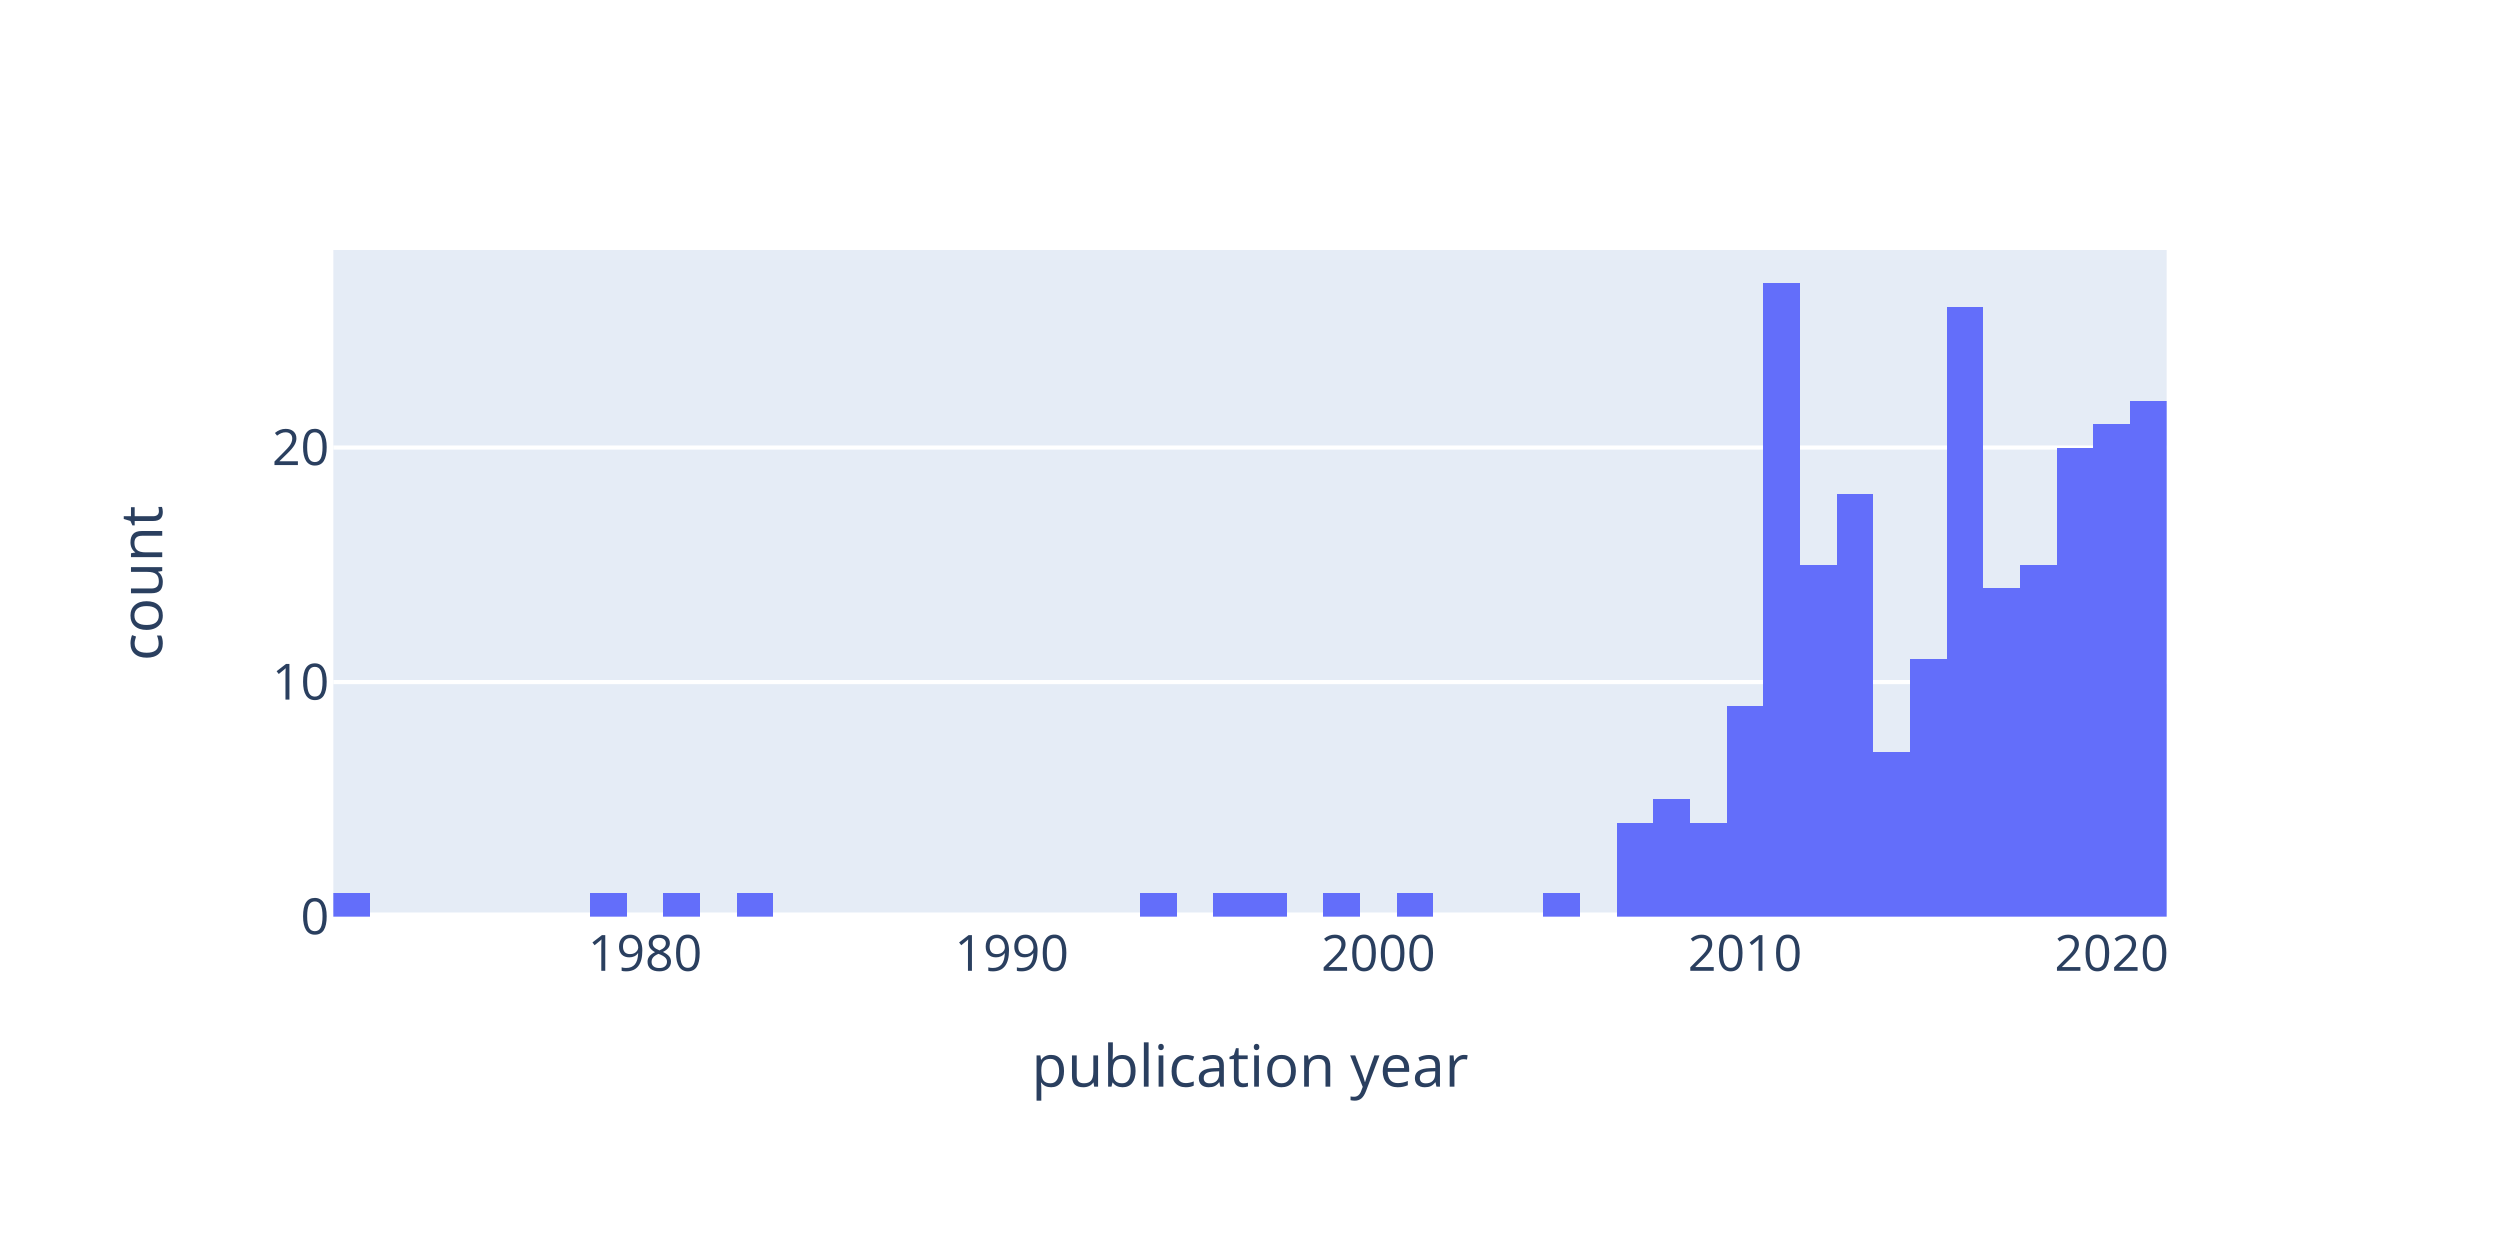
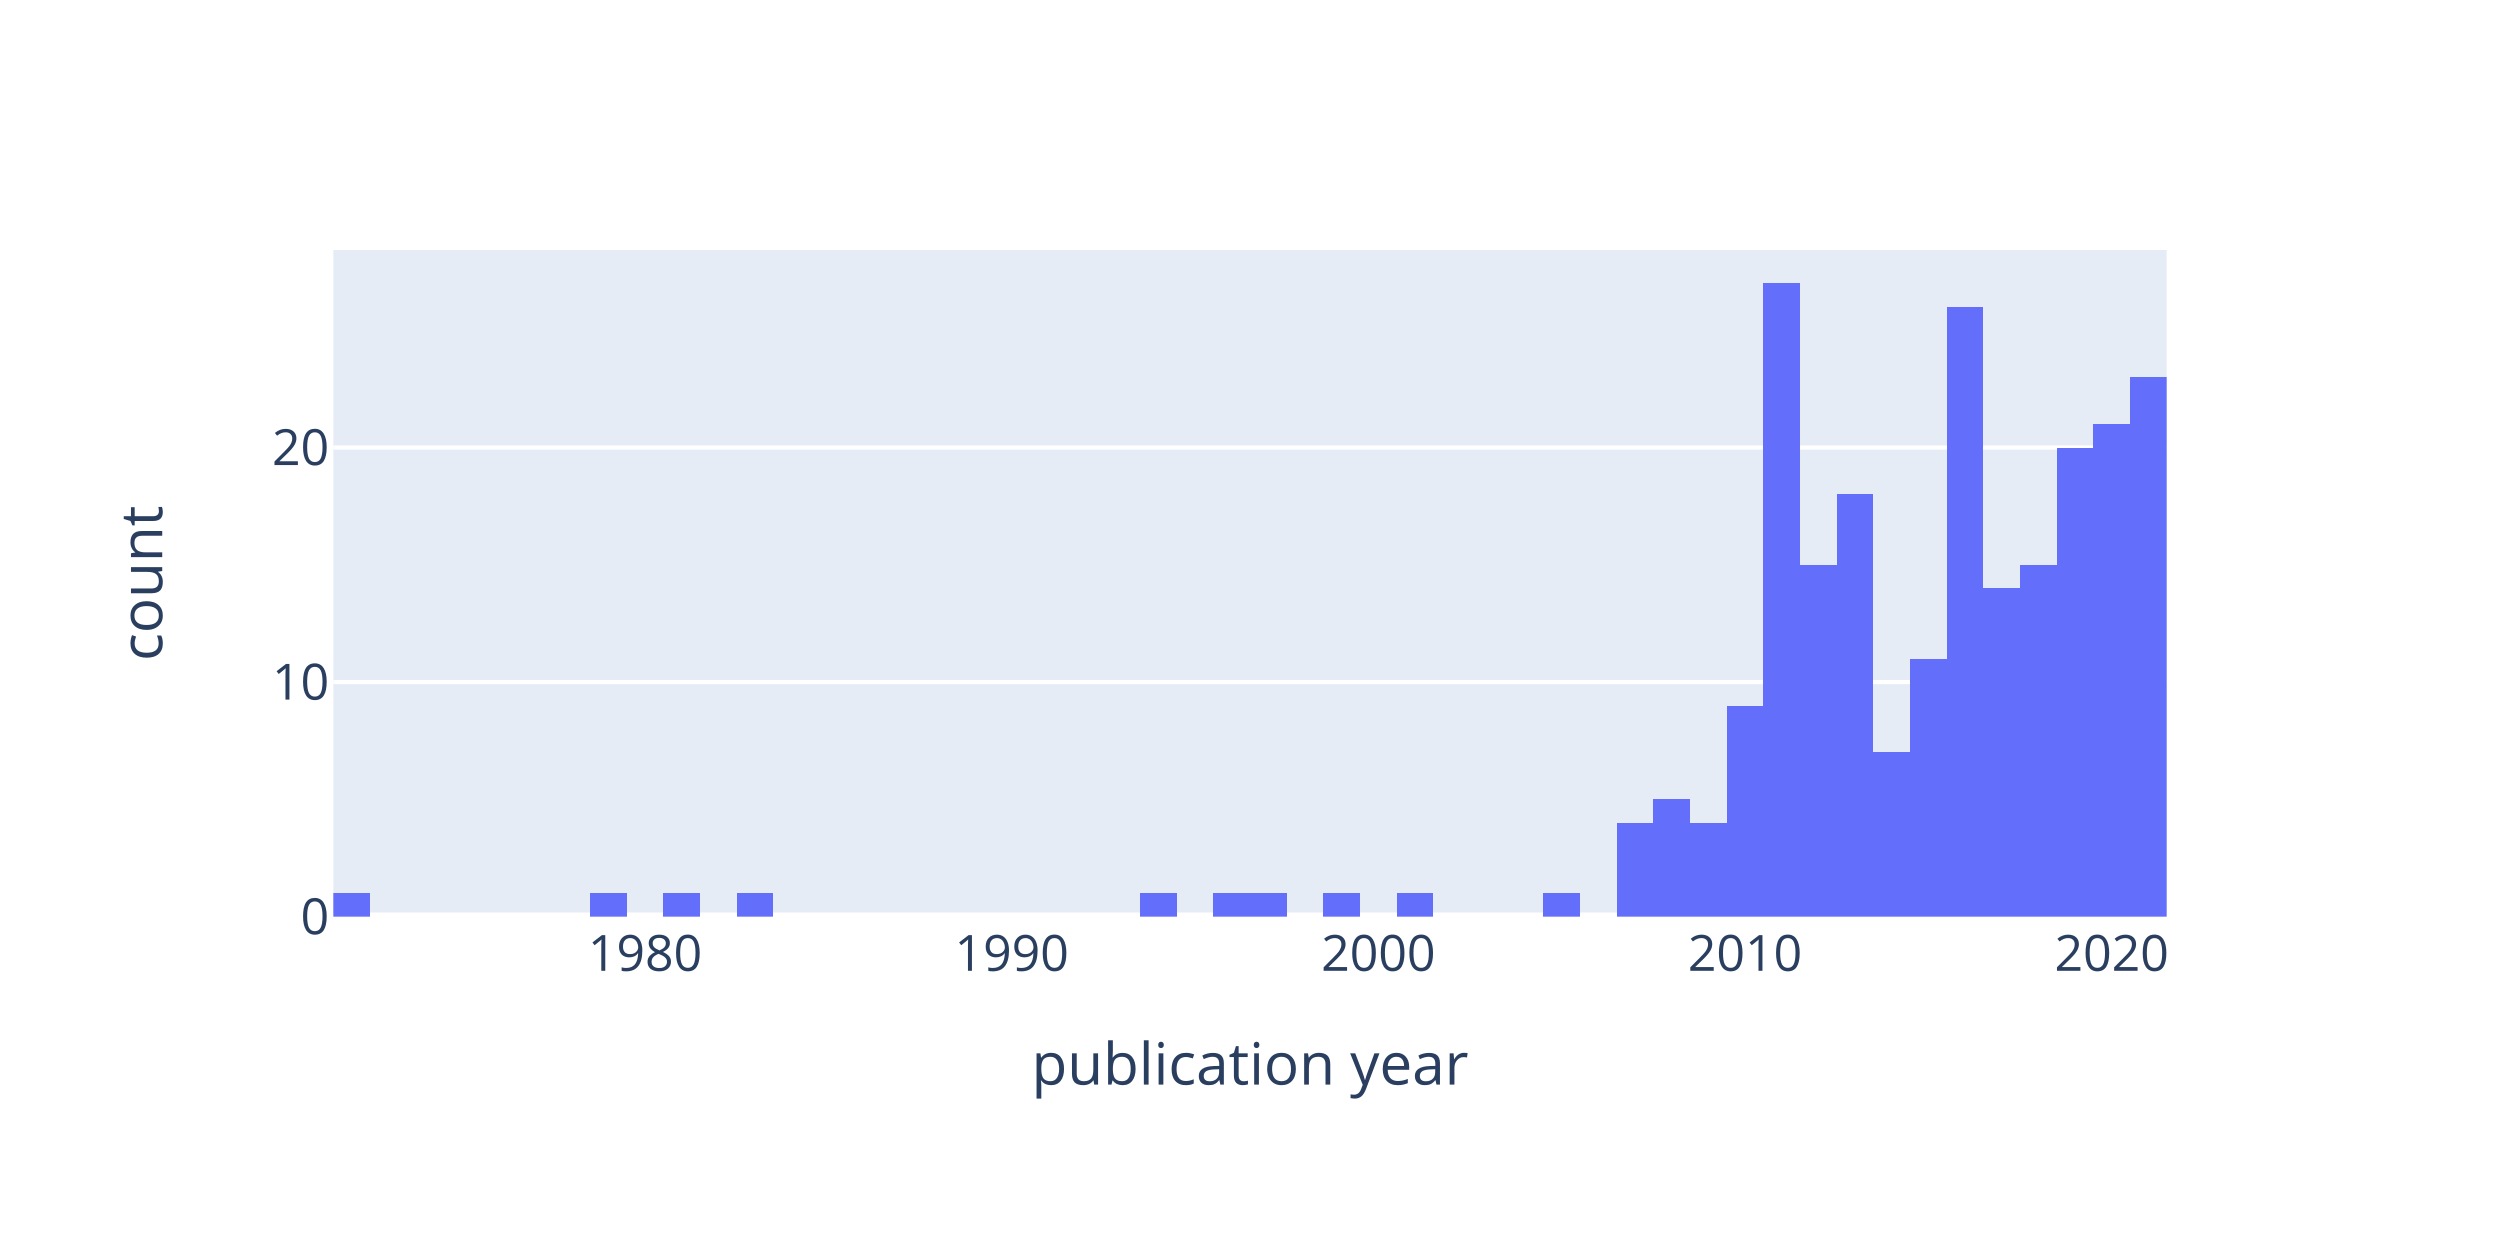
<svg xmlns="http://www.w3.org/2000/svg" class="main-svg" width="600" height="300" style="" viewBox="0 0 600 300">
  <rect x="0" y="0" width="600" height="300" style="fill: rgb(255, 255, 255); fill-opacity: 1;" />
-   <defs id="defs-139586">
+   <defs id="defs-0890dd">
    <g class="clips">
-       <clipPath id="clip139586xyplot" class="plotclip">
+       <clipPath id="clip0890ddxyplot" class="plotclip">
        <rect width="440" height="160" />
      </clipPath>
-       <clipPath class="axesclip" id="clip139586x">
+       <clipPath class="axesclip" id="clip0890ddx">
        <rect x="80" y="0" width="440" height="300" />
      </clipPath>
-       <clipPath class="axesclip" id="clip139586y">
+       <clipPath class="axesclip" id="clip0890ddy">
        <rect x="0" y="60" width="600" height="160" />
      </clipPath>
-       <clipPath class="axesclip" id="clip139586xy">
+       <clipPath class="axesclip" id="clip0890ddxy">
        <rect x="80" y="60" width="440" height="160" />
      </clipPath>
    </g>
    <g class="gradients" />
+     <g class="patterns" />
  </defs>
  <g class="bglayer">
    <rect class="bg" x="80" y="60" width="440" height="160" style="fill: rgb(229, 236, 246); fill-opacity: 1; stroke-width: 0;" />
  </g>
  <g class="layer-below">
    <g class="imagelayer" />
    <g class="shapelayer" />
  </g>
  <g class="cartesianlayer">
    <g class="subplot xy">
      <g class="layer-subplot">
        <g class="shapelayer" />
        <g class="imagelayer" />
      </g>
      <g class="gridlayer">
        <g class="x" />
        <g class="y">
          <path class="ygrid crisp" transform="translate(0,163.7)" d="M80,0h440" style="stroke: rgb(255, 255, 255); stroke-opacity: 1; stroke-width: 1px;" />
          <path class="ygrid crisp" transform="translate(0,107.41)" d="M80,0h440" style="stroke: rgb(255, 255, 255); stroke-opacity: 1; stroke-width: 1px;" />
        </g>
      </g>
      <g class="zerolinelayer">
        <path class="yzl zl crisp" transform="translate(0,220)" d="M80,0h440" style="stroke: rgb(255, 255, 255); stroke-opacity: 1; stroke-width: 2px;" />
      </g>
      <path class="xlines-below" />
      <path class="ylines-below" />
      <g class="overlines-below" />
      <g class="xaxislayer-below" />
      <g class="yaxislayer-below" />
      <g class="overaxes-below" />
-       <g class="plot" transform="translate(80,60)" clip-path="url('#clip139586xyplot')">
+       <g class="plot" transform="translate(80,60)" clip-path="url(#clip0890ddxyplot)">
        <g class="barlayer mlayer">
          <g class="trace bars" shape-rendering="crispEdges" style="opacity: 1;">
            <g class="points">
              <g class="point">
                <path d="M0,160V154.37H8.8V160Z" style="vector-effect: non-scaling-stroke; opacity: 1; stroke-width: 0px; fill: rgb(99, 110, 250); fill-opacity: 1;" />
              </g>
              <g class="point">
                <path d="M0,0Z" style="vector-effect: non-scaling-stroke; opacity: 1; stroke-width: 0px; fill: rgb(99, 110, 250); fill-opacity: 1;" />
              </g>
              <g class="point">
                <path d="M0,0Z" style="vector-effect: non-scaling-stroke; opacity: 1; stroke-width: 0px; fill: rgb(99, 110, 250); fill-opacity: 1;" />
              </g>
              <g class="point">
                <path d="M0,0Z" style="vector-effect: non-scaling-stroke; opacity: 1; stroke-width: 0px; fill: rgb(99, 110, 250); fill-opacity: 1;" />
              </g>
              <g class="point">
                <path d="M0,0Z" style="vector-effect: non-scaling-stroke; opacity: 1; stroke-width: 0px; fill: rgb(99, 110, 250); fill-opacity: 1;" />
              </g>
              <g class="point">
                <path d="M0,0Z" style="vector-effect: non-scaling-stroke; opacity: 1; stroke-width: 0px; fill: rgb(99, 110, 250); fill-opacity: 1;" />
              </g>
              <g class="point">
                <path d="M0,0Z" style="vector-effect: non-scaling-stroke; opacity: 1; stroke-width: 0px; fill: rgb(99, 110, 250); fill-opacity: 1;" />
              </g>
              <g class="point">
                <path d="M61.6,160V154.37H70.4V160Z" style="vector-effect: non-scaling-stroke; opacity: 1; stroke-width: 0px; fill: rgb(99, 110, 250); fill-opacity: 1;" />
              </g>
              <g class="point">
                <path d="M0,0Z" style="vector-effect: non-scaling-stroke; opacity: 1; stroke-width: 0px; fill: rgb(99, 110, 250); fill-opacity: 1;" />
              </g>
              <g class="point">
                <path d="M79.2,160V154.37H88V160Z" style="vector-effect: non-scaling-stroke; opacity: 1; stroke-width: 0px; fill: rgb(99, 110, 250); fill-opacity: 1;" />
              </g>
              <g class="point">
                <path d="M0,0Z" style="vector-effect: non-scaling-stroke; opacity: 1; stroke-width: 0px; fill: rgb(99, 110, 250); fill-opacity: 1;" />
              </g>
              <g class="point">
                <path d="M96.8,160V154.37H105.6V160Z" style="vector-effect: non-scaling-stroke; opacity: 1; stroke-width: 0px; fill: rgb(99, 110, 250); fill-opacity: 1;" />
              </g>
              <g class="point">
                <path d="M0,0Z" style="vector-effect: non-scaling-stroke; opacity: 1; stroke-width: 0px; fill: rgb(99, 110, 250); fill-opacity: 1;" />
              </g>
              <g class="point">
                <path d="M0,0Z" style="vector-effect: non-scaling-stroke; opacity: 1; stroke-width: 0px; fill: rgb(99, 110, 250); fill-opacity: 1;" />
              </g>
              <g class="point">
                <path d="M0,0Z" style="vector-effect: non-scaling-stroke; opacity: 1; stroke-width: 0px; fill: rgb(99, 110, 250); fill-opacity: 1;" />
              </g>
              <g class="point">
                <path d="M0,0Z" style="vector-effect: non-scaling-stroke; opacity: 1; stroke-width: 0px; fill: rgb(99, 110, 250); fill-opacity: 1;" />
              </g>
              <g class="point">
                <path d="M0,0Z" style="vector-effect: non-scaling-stroke; opacity: 1; stroke-width: 0px; fill: rgb(99, 110, 250); fill-opacity: 1;" />
              </g>
              <g class="point">
                <path d="M0,0Z" style="vector-effect: non-scaling-stroke; opacity: 1; stroke-width: 0px; fill: rgb(99, 110, 250); fill-opacity: 1;" />
              </g>
              <g class="point">
                <path d="M0,0Z" style="vector-effect: non-scaling-stroke; opacity: 1; stroke-width: 0px; fill: rgb(99, 110, 250); fill-opacity: 1;" />
              </g>
              <g class="point">
                <path d="M0,0Z" style="vector-effect: non-scaling-stroke; opacity: 1; stroke-width: 0px; fill: rgb(99, 110, 250); fill-opacity: 1;" />
              </g>
              <g class="point">
                <path d="M0,0Z" style="vector-effect: non-scaling-stroke; opacity: 1; stroke-width: 0px; fill: rgb(99, 110, 250); fill-opacity: 1;" />
              </g>
              <g class="point">
                <path d="M0,0Z" style="vector-effect: non-scaling-stroke; opacity: 1; stroke-width: 0px; fill: rgb(99, 110, 250); fill-opacity: 1;" />
              </g>
              <g class="point">
                <path d="M193.6,160V154.37H202.4V160Z" style="vector-effect: non-scaling-stroke; opacity: 1; stroke-width: 0px; fill: rgb(99, 110, 250); fill-opacity: 1;" />
              </g>
              <g class="point">
                <path d="M0,0Z" style="vector-effect: non-scaling-stroke; opacity: 1; stroke-width: 0px; fill: rgb(99, 110, 250); fill-opacity: 1;" />
              </g>
              <g class="point">
                <path d="M211.2,160V154.37H220V160Z" style="vector-effect: non-scaling-stroke; opacity: 1; stroke-width: 0px; fill: rgb(99, 110, 250); fill-opacity: 1;" />
              </g>
              <g class="point">
                <path d="M220,160V154.37H228.8V160Z" style="vector-effect: non-scaling-stroke; opacity: 1; stroke-width: 0px; fill: rgb(99, 110, 250); fill-opacity: 1;" />
              </g>
              <g class="point">
                <path d="M0,0Z" style="vector-effect: non-scaling-stroke; opacity: 1; stroke-width: 0px; fill: rgb(99, 110, 250); fill-opacity: 1;" />
              </g>
              <g class="point">
                <path d="M237.6,160V154.37H246.4V160Z" style="vector-effect: non-scaling-stroke; opacity: 1; stroke-width: 0px; fill: rgb(99, 110, 250); fill-opacity: 1;" />
              </g>
              <g class="point">
                <path d="M0,0Z" style="vector-effect: non-scaling-stroke; opacity: 1; stroke-width: 0px; fill: rgb(99, 110, 250); fill-opacity: 1;" />
              </g>
              <g class="point">
                <path d="M255.2,160V154.37H264V160Z" style="vector-effect: non-scaling-stroke; opacity: 1; stroke-width: 0px; fill: rgb(99, 110, 250); fill-opacity: 1;" />
              </g>
              <g class="point">
                <path d="M0,0Z" style="vector-effect: non-scaling-stroke; opacity: 1; stroke-width: 0px; fill: rgb(99, 110, 250); fill-opacity: 1;" />
              </g>
              <g class="point">
                <path d="M0,0Z" style="vector-effect: non-scaling-stroke; opacity: 1; stroke-width: 0px; fill: rgb(99, 110, 250); fill-opacity: 1;" />
              </g>
              <g class="point">
                <path d="M0,0Z" style="vector-effect: non-scaling-stroke; opacity: 1; stroke-width: 0px; fill: rgb(99, 110, 250); fill-opacity: 1;" />
              </g>
              <g class="point">
                <path d="M290.4,160V154.37H299.2V160Z" style="vector-effect: non-scaling-stroke; opacity: 1; stroke-width: 0px; fill: rgb(99, 110, 250); fill-opacity: 1;" />
              </g>
              <g class="point">
                <path d="M0,0Z" style="vector-effect: non-scaling-stroke; opacity: 1; stroke-width: 0px; fill: rgb(99, 110, 250); fill-opacity: 1;" />
              </g>
              <g class="point">
                <path d="M308,160V137.48H316.8V160Z" style="vector-effect: non-scaling-stroke; opacity: 1; stroke-width: 0px; fill: rgb(99, 110, 250); fill-opacity: 1;" />
              </g>
              <g class="point">
                <path d="M316.8,160V131.85H325.6V160Z" style="vector-effect: non-scaling-stroke; opacity: 1; stroke-width: 0px; fill: rgb(99, 110, 250); fill-opacity: 1;" />
              </g>
              <g class="point">
                <path d="M325.6,160V137.48H334.4V160Z" style="vector-effect: non-scaling-stroke; opacity: 1; stroke-width: 0px; fill: rgb(99, 110, 250); fill-opacity: 1;" />
              </g>
              <g class="point">
                <path d="M334.4,160V109.33H343.2V160Z" style="vector-effect: non-scaling-stroke; opacity: 1; stroke-width: 0px; fill: rgb(99, 110, 250); fill-opacity: 1;" />
              </g>
              <g class="point">
                <path d="M343.2,160V8H352V160Z" style="vector-effect: non-scaling-stroke; opacity: 1; stroke-width: 0px; fill: rgb(99, 110, 250); fill-opacity: 1;" />
              </g>
              <g class="point">
                <path d="M352,160V75.56H360.8V160Z" style="vector-effect: non-scaling-stroke; opacity: 1; stroke-width: 0px; fill: rgb(99, 110, 250); fill-opacity: 1;" />
              </g>
              <g class="point">
                <path d="M360.8,160V58.67H369.6V160Z" style="vector-effect: non-scaling-stroke; opacity: 1; stroke-width: 0px; fill: rgb(99, 110, 250); fill-opacity: 1;" />
              </g>
              <g class="point">
                <path d="M369.6,160V120.59H378.4V160Z" style="vector-effect: non-scaling-stroke; opacity: 1; stroke-width: 0px; fill: rgb(99, 110, 250); fill-opacity: 1;" />
              </g>
              <g class="point">
                <path d="M378.4,160V98.07H387.2V160Z" style="vector-effect: non-scaling-stroke; opacity: 1; stroke-width: 0px; fill: rgb(99, 110, 250); fill-opacity: 1;" />
              </g>
              <g class="point">
                <path d="M387.2,160V13.63H396V160Z" style="vector-effect: non-scaling-stroke; opacity: 1; stroke-width: 0px; fill: rgb(99, 110, 250); fill-opacity: 1;" />
              </g>
              <g class="point">
                <path d="M396,160V81.19H404.8V160Z" style="vector-effect: non-scaling-stroke; opacity: 1; stroke-width: 0px; fill: rgb(99, 110, 250); fill-opacity: 1;" />
              </g>
              <g class="point">
                <path d="M404.8,160V75.56H413.6V160Z" style="vector-effect: non-scaling-stroke; opacity: 1; stroke-width: 0px; fill: rgb(99, 110, 250); fill-opacity: 1;" />
              </g>
              <g class="point">
                <path d="M413.6,160V47.41H422.4V160Z" style="vector-effect: non-scaling-stroke; opacity: 1; stroke-width: 0px; fill: rgb(99, 110, 250); fill-opacity: 1;" />
              </g>
              <g class="point">
                <path d="M422.4,160V41.78H431.2V160Z" style="vector-effect: non-scaling-stroke; opacity: 1; stroke-width: 0px; fill: rgb(99, 110, 250); fill-opacity: 1;" />
              </g>
              <g class="point">
-                 <path d="M431.2,160V36.15H440V160Z" style="vector-effect: non-scaling-stroke; opacity: 1; stroke-width: 0px; fill: rgb(99, 110, 250); fill-opacity: 1;" />
+                 <path d="M431.2,160V30.52H440V160Z" style="vector-effect: non-scaling-stroke; opacity: 1; stroke-width: 0px; fill: rgb(99, 110, 250); fill-opacity: 1;" />
              </g>
            </g>
          </g>
        </g>
      </g>
      <g class="overplot" />
      <path class="xlines-above crisp" d="M0,0" style="fill: none;" />
      <path class="ylines-above crisp" d="M0,0" style="fill: none;" />
      <g class="overlines-above" />
      <g class="xaxislayer-above">
        <g class="xtick">
-           <text text-anchor="middle" x="0" y="233" transform="translate(154.8,0)" style="font-family: 'Open Sans', verdana, arial, sans-serif; font-size: 12px; fill: rgb(42, 63, 95); fill-opacity: 1; white-space: pre;">1980</text>
-         </g>
-         <g class="xtick">
-           <text text-anchor="middle" x="0" y="233" transform="translate(242.8,0)" style="font-family: 'Open Sans', verdana, arial, sans-serif; font-size: 12px; fill: rgb(42, 63, 95); fill-opacity: 1; white-space: pre;">1990</text>
-         </g>
-         <g class="xtick">
-           <text text-anchor="middle" x="0" y="233" transform="translate(330.8,0)" style="font-family: 'Open Sans', verdana, arial, sans-serif; font-size: 12px; fill: rgb(42, 63, 95); fill-opacity: 1; white-space: pre;">2000</text>
-         </g>
-         <g class="xtick">
-           <text text-anchor="middle" x="0" y="233" transform="translate(418.8,0)" style="font-family: 'Open Sans', verdana, arial, sans-serif; font-size: 12px; fill: rgb(42, 63, 95); fill-opacity: 1; white-space: pre;">2010</text>
-         </g>
-         <g class="xtick">
-           <text text-anchor="middle" x="0" y="233" transform="translate(506.8,0)" style="font-family: 'Open Sans', verdana, arial, sans-serif; font-size: 12px; fill: rgb(42, 63, 95); fill-opacity: 1; white-space: pre;">2020</text>
+           <text text-anchor="middle" x="0" y="233" transform="translate(154.8,0)" style="font-family: 'Open Sans', verdana, arial, sans-serif; font-size: 12px; fill: rgb(42, 63, 95); fill-opacity: 1; white-space: pre; opacity: 1;">1980</text>
+         </g>
+         <g class="xtick">
+           <text text-anchor="middle" x="0" y="233" style="font-family: 'Open Sans', verdana, arial, sans-serif; font-size: 12px; fill: rgb(42, 63, 95); fill-opacity: 1; white-space: pre; opacity: 1;" transform="translate(242.8,0)">1990</text>
+         </g>
+         <g class="xtick">
+           <text text-anchor="middle" x="0" y="233" style="font-family: 'Open Sans', verdana, arial, sans-serif; font-size: 12px; fill: rgb(42, 63, 95); fill-opacity: 1; white-space: pre; opacity: 1;" transform="translate(330.8,0)">2000</text>
+         </g>
+         <g class="xtick">
+           <text text-anchor="middle" x="0" y="233" style="font-family: 'Open Sans', verdana, arial, sans-serif; font-size: 12px; fill: rgb(42, 63, 95); fill-opacity: 1; white-space: pre; opacity: 1;" transform="translate(418.8,0)">2010</text>
+         </g>
+         <g class="xtick">
+           <text text-anchor="middle" x="0" y="233" style="font-family: 'Open Sans', verdana, arial, sans-serif; font-size: 12px; fill: rgb(42, 63, 95); fill-opacity: 1; white-space: pre; opacity: 1;" transform="translate(506.8,0)">2020</text>
        </g>
      </g>
      <g class="yaxislayer-above">
        <g class="ytick">
-           <text text-anchor="end" x="79" y="4.2" transform="translate(0,220)" style="font-family: 'Open Sans', verdana, arial, sans-serif; font-size: 12px; fill: rgb(42, 63, 95); fill-opacity: 1; white-space: pre;">0</text>
+           <text text-anchor="end" x="79" y="4.2" transform="translate(0,220)" style="font-family: 'Open Sans', verdana, arial, sans-serif; font-size: 12px; fill: rgb(42, 63, 95); fill-opacity: 1; white-space: pre; opacity: 1;">0</text>
        </g>
        <g class="ytick">
-           <text text-anchor="end" x="79" y="4.2" transform="translate(0,163.7)" style="font-family: 'Open Sans', verdana, arial, sans-serif; font-size: 12px; fill: rgb(42, 63, 95); fill-opacity: 1; white-space: pre;">10</text>
+           <text text-anchor="end" x="79" y="4.2" style="font-family: 'Open Sans', verdana, arial, sans-serif; font-size: 12px; fill: rgb(42, 63, 95); fill-opacity: 1; white-space: pre; opacity: 1;" transform="translate(0,163.7)">10</text>
        </g>
        <g class="ytick">
-           <text text-anchor="end" x="79" y="4.2" transform="translate(0,107.41)" style="font-family: 'Open Sans', verdana, arial, sans-serif; font-size: 12px; fill: rgb(42, 63, 95); fill-opacity: 1; white-space: pre;">20</text>
+           <text text-anchor="end" x="79" y="4.2" style="font-family: 'Open Sans', verdana, arial, sans-serif; font-size: 12px; fill: rgb(42, 63, 95); fill-opacity: 1; white-space: pre; opacity: 1;" transform="translate(0,107.41)">20</text>
        </g>
      </g>
      <g class="overaxes-above" />
    </g>
  </g>
  <g class="polarlayer" />
  <g class="ternarylayer" />
  <g class="geolayer" />
  <g class="funnelarealayer" />
  <g class="pielayer" />
+   <g class="iciclelayer" />
  <g class="treemaplayer" />
  <g class="sunburstlayer" />
  <g class="glimages" />
-   <defs id="topdefs-139586">
+   <defs id="topdefs-0890dd">
    <g class="clips" />
  </defs>
  <g class="layer-above">
    <g class="imagelayer" />
    <g class="shapelayer" />
  </g>
  <g class="infolayer">
    <g class="g-gtitle" />
    <g class="g-xtitle">
-       <text class="xtitle" x="300" y="260.8" text-anchor="middle" style="font-family: 'Open Sans', verdana, arial, sans-serif; font-size: 14px; fill: rgb(42, 63, 95); opacity: 1; font-weight: normal; white-space: pre;">publication year</text>
+       <text class="xtitle" x="300" y="260.3" text-anchor="middle" style="font-family: 'Open Sans', verdana, arial, sans-serif; font-size: 14px; fill: rgb(42, 63, 95); opacity: 1; font-weight: normal; white-space: pre;">publication year</text>
    </g>
    <g class="g-ytitle">
      <text class="ytitle" transform="rotate(-90,38.93438,140)" x="38.934" y="140" text-anchor="middle" style="font-family: 'Open Sans', verdana, arial, sans-serif; font-size: 14px; fill: rgb(42, 63, 95); opacity: 1; font-weight: normal; white-space: pre;">count</text>
    </g>
  </g>
</svg>
